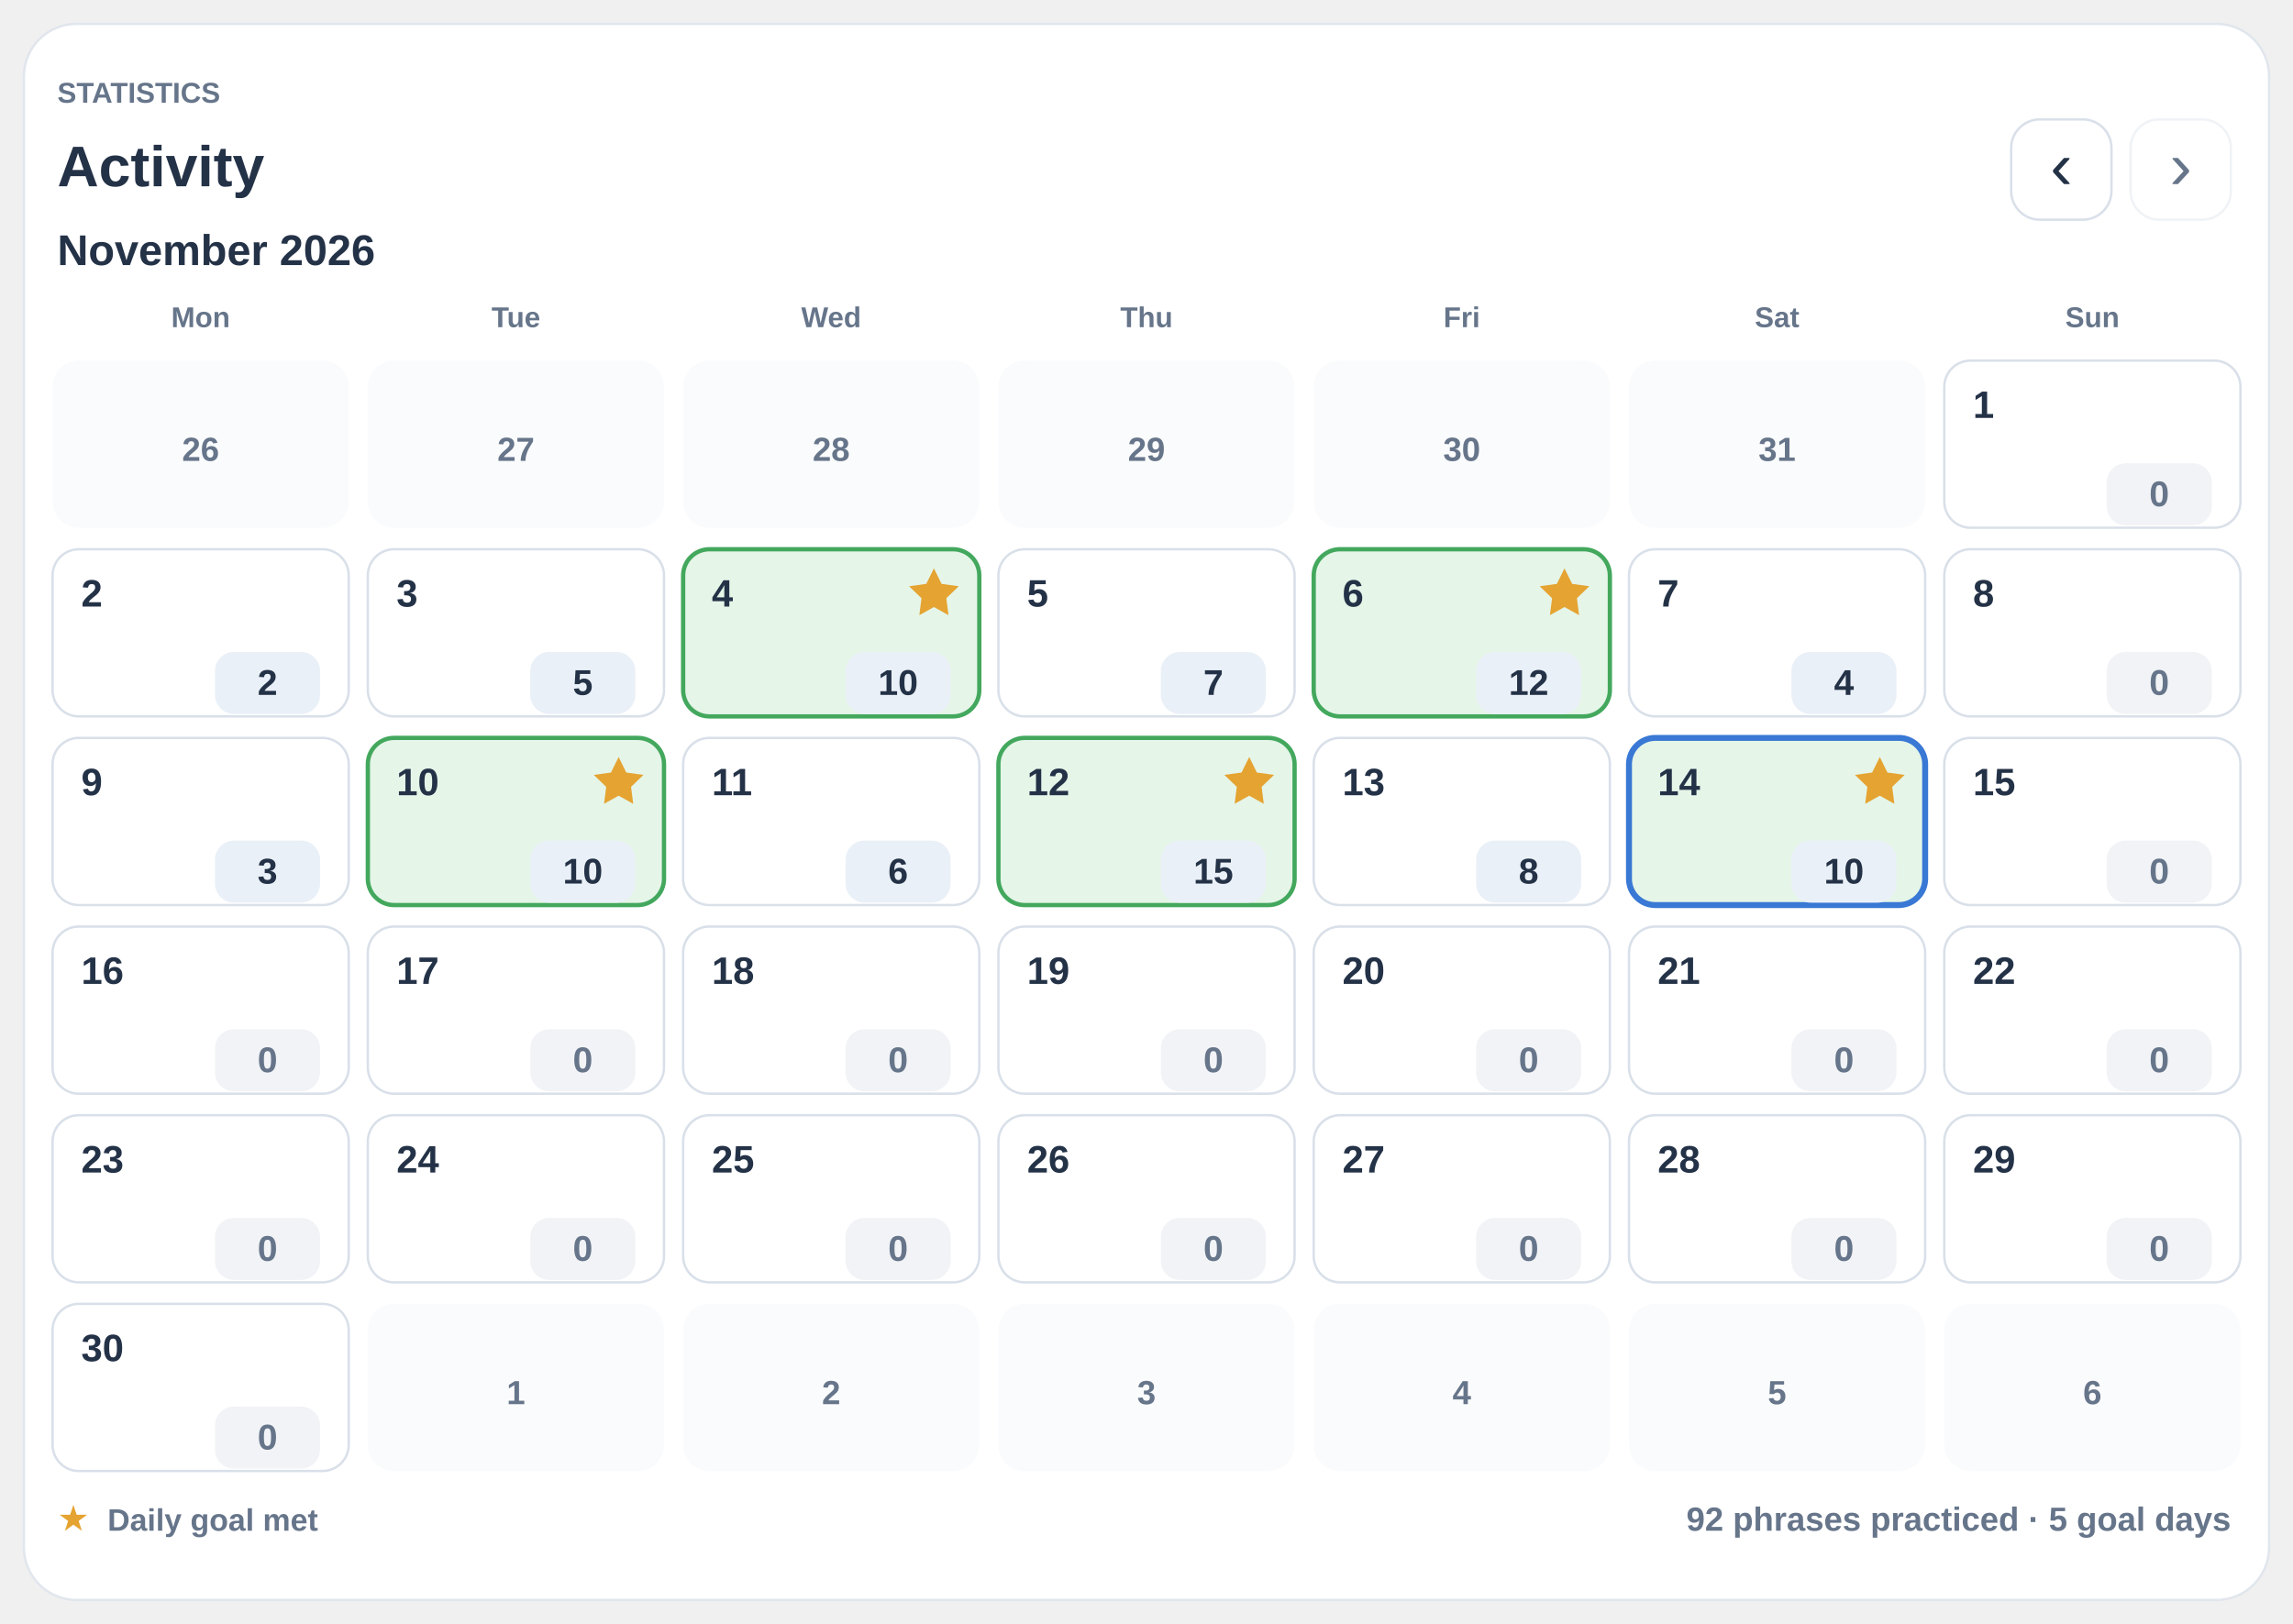
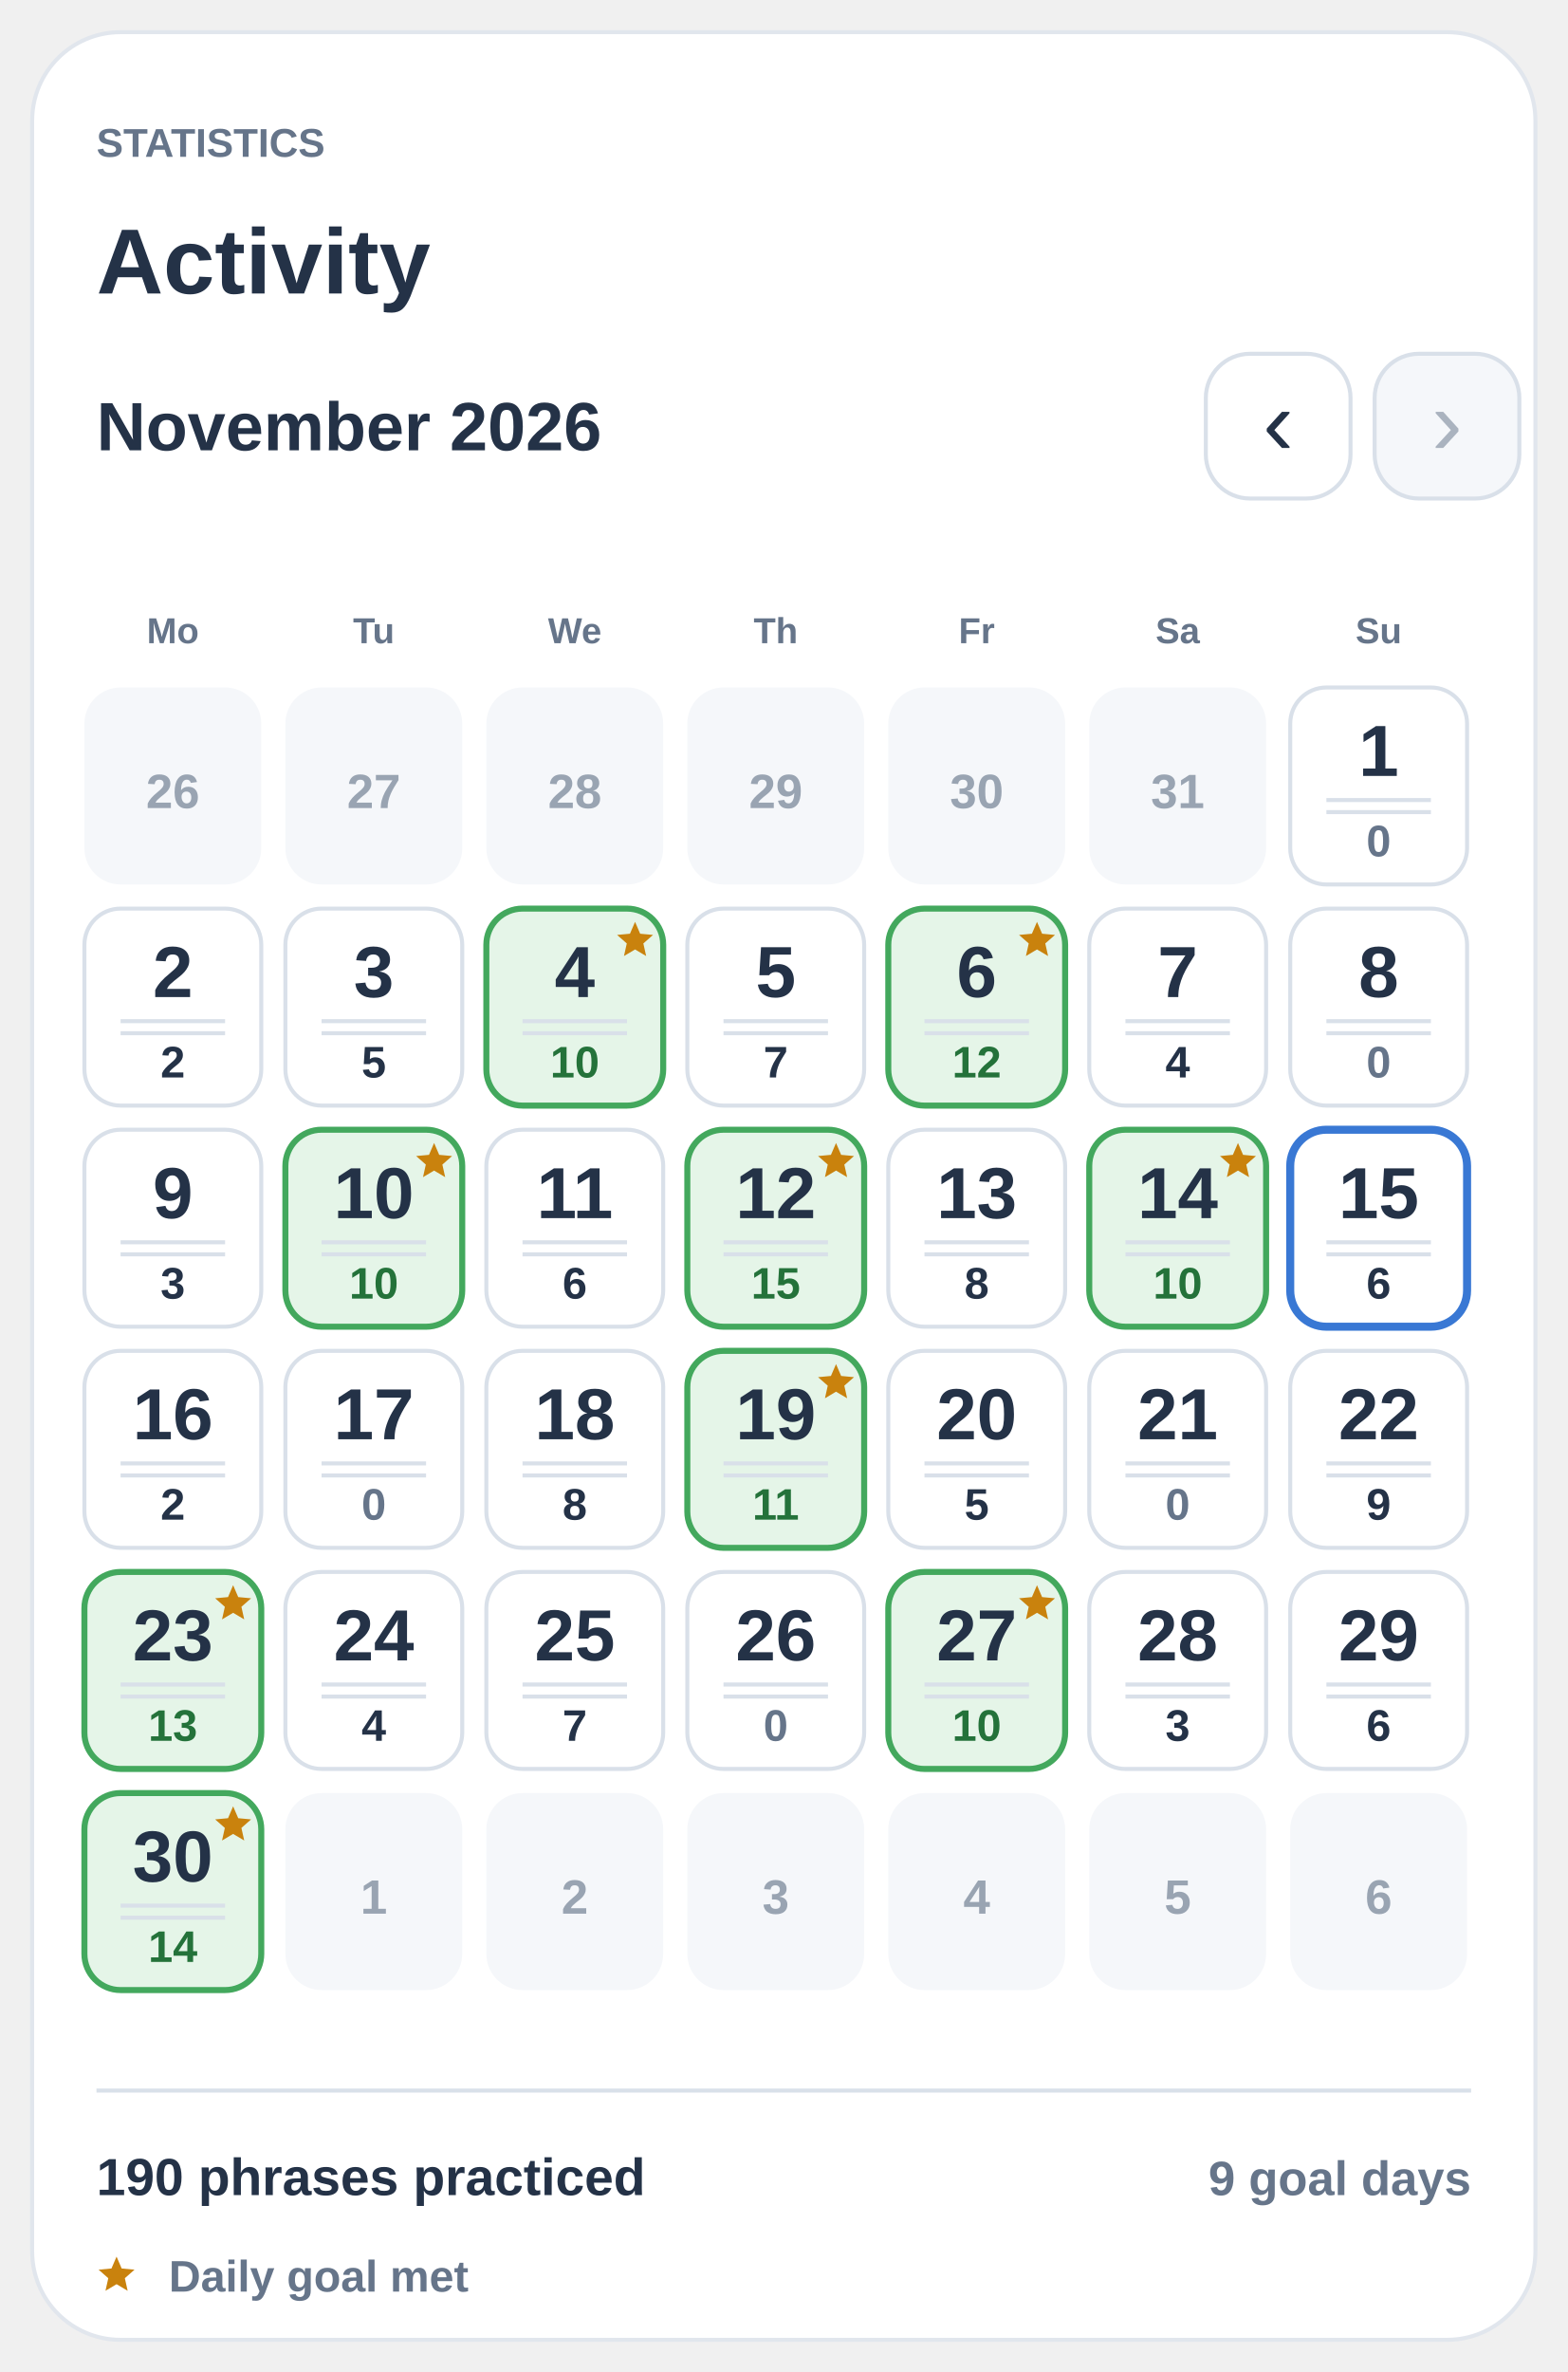
- <svg xmlns="http://www.w3.org/2000/svg" viewBox="0 0 960 680" role="img" aria-labelledby="title desc">
-   <rect x="10" y="10" width="940" height="660" rx="22" fill="#ffffff" stroke="#e1e6ed" />
-   <text x="24" y="43" fill="#66758a" font-family="Arial,sans-serif" font-size="12" font-weight="700" text-anchor="start">STATISTICS</text>
-   <text x="24" y="78" fill="#243247" font-family="Arial,sans-serif" font-size="24" font-weight="700" text-anchor="start">Activity</text>
-   <text x="24" y="111" fill="#243247" font-family="Arial,sans-serif" font-size="18" font-weight="700" text-anchor="start">November 2026</text>
-   <g aria-label="Month navigation">
-     <rect x="842" y="50" width="42" height="42" rx="12" fill="#ffffff" stroke="#d9e0e9" />
-     <text x="863" y="79" fill="#243247" font-family="Arial,sans-serif" font-size="28" font-weight="400" text-anchor="middle">‹</text>
-     <rect x="892" y="50" width="42" height="42" rx="12" fill="#ffffff" stroke="#d9e0e9" opacity=".4" />
-     <text x="913" y="79" fill="#66758a" font-family="Arial,sans-serif" font-size="28" font-weight="400" text-anchor="middle">›</text>
+ <svg xmlns="http://www.w3.org/2000/svg" viewBox="0 0 390 590" role="img" aria-labelledby="title description">
+   <rect x="8" y="8" width="374" height="574" rx="22" fill="#ffffff" stroke="#e1e6ed" />
+   <text x="24" y="39" fill="#66758a" font-family="Arial,sans-serif" font-size="10" font-weight="700" text-anchor="start">STATISTICS</text>
+   <text x="24" y="73" fill="#243247" font-family="Arial,sans-serif" font-size="23" font-weight="700" text-anchor="start">Activity</text>
+   <text x="24" y="112" fill="#243247" font-family="Arial,sans-serif" font-size="17" font-weight="700" text-anchor="start">November 2026</text>
+   <g role="group" aria-label="Month navigation">
+     <rect x="300" y="88" width="36" height="36" rx="11" fill="#ffffff" stroke="#d9e0e9" />
+     <text x="318" y="113" fill="#243247" font-family="Arial,sans-serif" font-size="23" font-weight="400" text-anchor="middle">‹</text>
+     <rect x="342" y="88" width="36" height="36" rx="11" fill="#f5f7fa" stroke="#d9e0e9" />
+     <text x="360" y="113" fill="#aab3bf" font-family="Arial,sans-serif" font-size="23" font-weight="400" text-anchor="middle">›</text>
  </g>
-   <text x="84" y="137" fill="#66758a" font-family="Arial,sans-serif" font-size="12" font-weight="700" text-anchor="middle">Mon</text>
-   <text x="216" y="137" fill="#66758a" font-family="Arial,sans-serif" font-size="12" font-weight="700" text-anchor="middle">Tue</text>
-   <text x="348" y="137" fill="#66758a" font-family="Arial,sans-serif" font-size="12" font-weight="700" text-anchor="middle">Wed</text>
-   <text x="480" y="137" fill="#66758a" font-family="Arial,sans-serif" font-size="12" font-weight="700" text-anchor="middle">Thu</text>
-   <text x="612" y="137" fill="#66758a" font-family="Arial,sans-serif" font-size="12" font-weight="700" text-anchor="middle">Fri</text>
-   <text x="744" y="137" fill="#66758a" font-family="Arial,sans-serif" font-size="12" font-weight="700" text-anchor="middle">Sat</text>
-   <text x="876" y="137" fill="#66758a" font-family="Arial,sans-serif" font-size="12" font-weight="700" text-anchor="middle">Sun</text>
-   <rect x="22" y="151" width="124" height="70" rx="11" fill="#f5f7fa" opacity=".55" />
-   <text x="84" y="193" fill="#66758a" font-family="Arial,sans-serif" font-size="14" font-weight="600" text-anchor="middle">26</text>
-   <rect x="154" y="151" width="124" height="70" rx="11" fill="#f5f7fa" opacity=".55" />
-   <text x="216" y="193" fill="#66758a" font-family="Arial,sans-serif" font-size="14" font-weight="600" text-anchor="middle">27</text>
-   <rect x="286" y="151" width="124" height="70" rx="11" fill="#f5f7fa" opacity=".55" />
-   <text x="348" y="193" fill="#66758a" font-family="Arial,sans-serif" font-size="14" font-weight="600" text-anchor="middle">28</text>
-   <rect x="418" y="151" width="124" height="70" rx="11" fill="#f5f7fa" opacity=".55" />
-   <text x="480" y="193" fill="#66758a" font-family="Arial,sans-serif" font-size="14" font-weight="600" text-anchor="middle">29</text>
-   <rect x="550" y="151" width="124" height="70" rx="11" fill="#f5f7fa" opacity=".55" />
-   <text x="612" y="193" fill="#66758a" font-family="Arial,sans-serif" font-size="14" font-weight="600" text-anchor="middle">30</text>
-   <rect x="682" y="151" width="124" height="70" rx="11" fill="#f5f7fa" opacity=".55" />
-   <text x="744" y="193" fill="#66758a" font-family="Arial,sans-serif" font-size="14" font-weight="600" text-anchor="middle">31</text>
-   <g role="group" aria-label="November 1: 0 phrases">
-     <rect x="814" y="151" width="124" height="70" rx="11" fill="#ffffff" stroke="#d9e0e9" stroke-width="1" />
-     <text x="826" y="175" fill="#243247" font-family="Arial,sans-serif" font-size="16" font-weight="600" text-anchor="start">1</text>
-     <rect x="882" y="194" width="44" height="26" rx="8" fill="#f1f3f6" />
-     <text x="904" y="212" fill="#66758a" font-family="Arial,sans-serif" font-size="15" font-weight="600" text-anchor="middle">0</text>
+   <g role="grid" aria-label="November 2026 practice activity">
+     <text x="43" y="160" fill="#66758a" font-family="Arial,sans-serif" font-size="9" font-weight="700" text-anchor="middle">Mo</text>
+     <text x="93" y="160" fill="#66758a" font-family="Arial,sans-serif" font-size="9" font-weight="700" text-anchor="middle">Tu</text>
+     <text x="143" y="160" fill="#66758a" font-family="Arial,sans-serif" font-size="9" font-weight="700" text-anchor="middle">We</text>
+     <text x="193" y="160" fill="#66758a" font-family="Arial,sans-serif" font-size="9" font-weight="700" text-anchor="middle">Th</text>
+     <text x="243" y="160" fill="#66758a" font-family="Arial,sans-serif" font-size="9" font-weight="700" text-anchor="middle">Fr</text>
+     <text x="293" y="160" fill="#66758a" font-family="Arial,sans-serif" font-size="9" font-weight="700" text-anchor="middle">Sa</text>
+     <text x="343" y="160" fill="#66758a" font-family="Arial,sans-serif" font-size="9" font-weight="700" text-anchor="middle">Su</text>
+     <rect x="21" y="171" width="44" height="49" rx="9" fill="#f5f7fa" />
+     <text x="43" y="201" fill="#99a4b2" font-family="Arial,sans-serif" font-size="12" font-weight="600" text-anchor="middle">26</text>
+     <rect x="71" y="171" width="44" height="49" rx="9" fill="#f5f7fa" />
+     <text x="93" y="201" fill="#99a4b2" font-family="Arial,sans-serif" font-size="12" font-weight="600" text-anchor="middle">27</text>
+     <rect x="121" y="171" width="44" height="49" rx="9" fill="#f5f7fa" />
+     <text x="143" y="201" fill="#99a4b2" font-family="Arial,sans-serif" font-size="12" font-weight="600" text-anchor="middle">28</text>
+     <rect x="171" y="171" width="44" height="49" rx="9" fill="#f5f7fa" />
+     <text x="193" y="201" fill="#99a4b2" font-family="Arial,sans-serif" font-size="12" font-weight="600" text-anchor="middle">29</text>
+     <rect x="221" y="171" width="44" height="49" rx="9" fill="#f5f7fa" />
+     <text x="243" y="201" fill="#99a4b2" font-family="Arial,sans-serif" font-size="12" font-weight="600" text-anchor="middle">30</text>
+     <rect x="271" y="171" width="44" height="49" rx="9" fill="#f5f7fa" />
+     <text x="293" y="201" fill="#99a4b2" font-family="Arial,sans-serif" font-size="12" font-weight="600" text-anchor="middle">31</text>
+     <g role="gridcell" aria-label="November 1: 0 phrases">
+       <rect x="321" y="171" width="44" height="49" rx="9" fill="#ffffff" stroke="#d9e0e9" stroke-width="1" />
+       <text x="343" y="193" fill="#243247" font-family="Arial,sans-serif" font-size="18" font-weight="700" text-anchor="middle">1</text>
+       <path d="M330 199H356M330 202H356" stroke="#d9e0e9" />
+       <text x="343" y="213" fill="#66758a" font-family="Arial,sans-serif" font-size="11" font-weight="600" text-anchor="middle">0</text>
+     </g>
+     <g role="gridcell" aria-label="November 2: 2 phrases">
+       <rect x="21" y="226" width="44" height="49" rx="9" fill="#ffffff" stroke="#d9e0e9" stroke-width="1" />
+       <text x="43" y="248" fill="#243247" font-family="Arial,sans-serif" font-size="18" font-weight="700" text-anchor="middle">2</text>
+       <path d="M30 254H56M30 257H56" stroke="#d9e0e9" />
+       <text x="43" y="268" fill="#243247" font-family="Arial,sans-serif" font-size="11" font-weight="600" text-anchor="middle">2</text>
+     </g>
+     <g role="gridcell" aria-label="November 3: 5 phrases">
+       <rect x="71" y="226" width="44" height="49" rx="9" fill="#ffffff" stroke="#d9e0e9" stroke-width="1" />
+       <text x="93" y="248" fill="#243247" font-family="Arial,sans-serif" font-size="18" font-weight="700" text-anchor="middle">3</text>
+       <path d="M80 254H106M80 257H106" stroke="#d9e0e9" />
+       <text x="93" y="268" fill="#243247" font-family="Arial,sans-serif" font-size="11" font-weight="600" text-anchor="middle">5</text>
+     </g>
+     <g role="gridcell" aria-label="November 4: 10 phrases, daily goal met">
+       <rect x="121" y="226" width="44" height="49" rx="9" fill="#e5f5e8" stroke="#43a85d" stroke-width="1.5" />
+       <text x="143" y="248" fill="#243247" font-family="Arial,sans-serif" font-size="18" font-weight="700" text-anchor="middle">4</text>
+       <path d="M130 254H156M130 257H156" stroke="#d9e0e9" />
+       <text x="143" y="268" fill="#24723a" font-family="Arial,sans-serif" font-size="11" font-weight="600" text-anchor="middle">10</text>
+       <polygon points="158.00,229.30 159.27,232.25 162.47,232.55 160.06,234.67 160.76,237.80 158.00,236.16 155.24,237.80 155.94,234.67 153.53,232.55 156.73,232.25" fill="#c9820d" aria-hidden="true" />
+     </g>
+     <g role="gridcell" aria-label="November 5: 7 phrases">
+       <rect x="171" y="226" width="44" height="49" rx="9" fill="#ffffff" stroke="#d9e0e9" stroke-width="1" />
+       <text x="193" y="248" fill="#243247" font-family="Arial,sans-serif" font-size="18" font-weight="700" text-anchor="middle">5</text>
+       <path d="M180 254H206M180 257H206" stroke="#d9e0e9" />
+       <text x="193" y="268" fill="#243247" font-family="Arial,sans-serif" font-size="11" font-weight="600" text-anchor="middle">7</text>
+     </g>
+     <g role="gridcell" aria-label="November 6: 12 phrases, daily goal met">
+       <rect x="221" y="226" width="44" height="49" rx="9" fill="#e5f5e8" stroke="#43a85d" stroke-width="1.5" />
+       <text x="243" y="248" fill="#243247" font-family="Arial,sans-serif" font-size="18" font-weight="700" text-anchor="middle">6</text>
+       <path d="M230 254H256M230 257H256" stroke="#d9e0e9" />
+       <text x="243" y="268" fill="#24723a" font-family="Arial,sans-serif" font-size="11" font-weight="600" text-anchor="middle">12</text>
+       <polygon points="258.00,229.30 259.27,232.25 262.47,232.55 260.06,234.67 260.76,237.80 258.00,236.16 255.24,237.80 255.94,234.67 253.53,232.55 256.73,232.25" fill="#c9820d" aria-hidden="true" />
+     </g>
+     <g role="gridcell" aria-label="November 7: 4 phrases">
+       <rect x="271" y="226" width="44" height="49" rx="9" fill="#ffffff" stroke="#d9e0e9" stroke-width="1" />
+       <text x="293" y="248" fill="#243247" font-family="Arial,sans-serif" font-size="18" font-weight="700" text-anchor="middle">7</text>
+       <path d="M280 254H306M280 257H306" stroke="#d9e0e9" />
+       <text x="293" y="268" fill="#243247" font-family="Arial,sans-serif" font-size="11" font-weight="600" text-anchor="middle">4</text>
+     </g>
+     <g role="gridcell" aria-label="November 8: 0 phrases">
+       <rect x="321" y="226" width="44" height="49" rx="9" fill="#ffffff" stroke="#d9e0e9" stroke-width="1" />
+       <text x="343" y="248" fill="#243247" font-family="Arial,sans-serif" font-size="18" font-weight="700" text-anchor="middle">8</text>
+       <path d="M330 254H356M330 257H356" stroke="#d9e0e9" />
+       <text x="343" y="268" fill="#66758a" font-family="Arial,sans-serif" font-size="11" font-weight="600" text-anchor="middle">0</text>
+     </g>
+     <g role="gridcell" aria-label="November 9: 3 phrases">
+       <rect x="21" y="281" width="44" height="49" rx="9" fill="#ffffff" stroke="#d9e0e9" stroke-width="1" />
+       <text x="43" y="303" fill="#243247" font-family="Arial,sans-serif" font-size="18" font-weight="700" text-anchor="middle">9</text>
+       <path d="M30 309H56M30 312H56" stroke="#d9e0e9" />
+       <text x="43" y="323" fill="#243247" font-family="Arial,sans-serif" font-size="11" font-weight="600" text-anchor="middle">3</text>
+     </g>
+     <g role="gridcell" aria-label="November 10: 10 phrases, daily goal met">
+       <rect x="71" y="281" width="44" height="49" rx="9" fill="#e5f5e8" stroke="#43a85d" stroke-width="1.5" />
+       <text x="93" y="303" fill="#243247" font-family="Arial,sans-serif" font-size="18" font-weight="700" text-anchor="middle">10</text>
+       <path d="M80 309H106M80 312H106" stroke="#d9e0e9" />
+       <text x="93" y="323" fill="#24723a" font-family="Arial,sans-serif" font-size="11" font-weight="600" text-anchor="middle">10</text>
+       <polygon points="108.00,284.30 109.27,287.25 112.47,287.55 110.06,289.67 110.76,292.80 108.00,291.16 105.24,292.80 105.94,289.67 103.53,287.55 106.73,287.25" fill="#c9820d" aria-hidden="true" />
+     </g>
+     <g role="gridcell" aria-label="November 11: 6 phrases">
+       <rect x="121" y="281" width="44" height="49" rx="9" fill="#ffffff" stroke="#d9e0e9" stroke-width="1" />
+       <text x="143" y="303" fill="#243247" font-family="Arial,sans-serif" font-size="18" font-weight="700" text-anchor="middle">11</text>
+       <path d="M130 309H156M130 312H156" stroke="#d9e0e9" />
+       <text x="143" y="323" fill="#243247" font-family="Arial,sans-serif" font-size="11" font-weight="600" text-anchor="middle">6</text>
+     </g>
+     <g role="gridcell" aria-label="November 12: 15 phrases, daily goal met">
+       <rect x="171" y="281" width="44" height="49" rx="9" fill="#e5f5e8" stroke="#43a85d" stroke-width="1.5" />
+       <text x="193" y="303" fill="#243247" font-family="Arial,sans-serif" font-size="18" font-weight="700" text-anchor="middle">12</text>
+       <path d="M180 309H206M180 312H206" stroke="#d9e0e9" />
+       <text x="193" y="323" fill="#24723a" font-family="Arial,sans-serif" font-size="11" font-weight="600" text-anchor="middle">15</text>
+       <polygon points="208.00,284.30 209.27,287.25 212.47,287.55 210.06,289.67 210.76,292.80 208.00,291.16 205.24,292.80 205.94,289.67 203.53,287.55 206.73,287.25" fill="#c9820d" aria-hidden="true" />
+     </g>
+     <g role="gridcell" aria-label="November 13: 8 phrases">
+       <rect x="221" y="281" width="44" height="49" rx="9" fill="#ffffff" stroke="#d9e0e9" stroke-width="1" />
+       <text x="243" y="303" fill="#243247" font-family="Arial,sans-serif" font-size="18" font-weight="700" text-anchor="middle">13</text>
+       <path d="M230 309H256M230 312H256" stroke="#d9e0e9" />
+       <text x="243" y="323" fill="#243247" font-family="Arial,sans-serif" font-size="11" font-weight="600" text-anchor="middle">8</text>
+     </g>
+     <g role="gridcell" aria-label="November 14: 10 phrases, daily goal met">
+       <rect x="271" y="281" width="44" height="49" rx="9" fill="#e5f5e8" stroke="#43a85d" stroke-width="1.5" />
+       <text x="293" y="303" fill="#243247" font-family="Arial,sans-serif" font-size="18" font-weight="700" text-anchor="middle">14</text>
+       <path d="M280 309H306M280 312H306" stroke="#d9e0e9" />
+       <text x="293" y="323" fill="#24723a" font-family="Arial,sans-serif" font-size="11" font-weight="600" text-anchor="middle">10</text>
+       <polygon points="308.00,284.30 309.27,287.25 312.47,287.55 310.06,289.67 310.76,292.80 308.00,291.16 305.24,292.80 305.94,289.67 303.53,287.55 306.73,287.25" fill="#c9820d" aria-hidden="true" />
+     </g>
+     <g role="gridcell" aria-label="November 15: 6 phrases, today">
+       <rect x="321" y="281" width="44" height="49" rx="9" fill="#ffffff" stroke="#3978d4" stroke-width="2" />
+       <text x="343" y="303" fill="#243247" font-family="Arial,sans-serif" font-size="18" font-weight="700" text-anchor="middle">15</text>
+       <path d="M330 309H356M330 312H356" stroke="#d9e0e9" />
+       <text x="343" y="323" fill="#243247" font-family="Arial,sans-serif" font-size="11" font-weight="600" text-anchor="middle">6</text>
+     </g>
+     <g role="gridcell" aria-label="November 16: 2 phrases">
+       <rect x="21" y="336" width="44" height="49" rx="9" fill="#ffffff" stroke="#d9e0e9" stroke-width="1" />
+       <text x="43" y="358" fill="#243247" font-family="Arial,sans-serif" font-size="18" font-weight="700" text-anchor="middle">16</text>
+       <path d="M30 364H56M30 367H56" stroke="#d9e0e9" />
+       <text x="43" y="378" fill="#243247" font-family="Arial,sans-serif" font-size="11" font-weight="600" text-anchor="middle">2</text>
+     </g>
+     <g role="gridcell" aria-label="November 17: 0 phrases">
+       <rect x="71" y="336" width="44" height="49" rx="9" fill="#ffffff" stroke="#d9e0e9" stroke-width="1" />
+       <text x="93" y="358" fill="#243247" font-family="Arial,sans-serif" font-size="18" font-weight="700" text-anchor="middle">17</text>
+       <path d="M80 364H106M80 367H106" stroke="#d9e0e9" />
+       <text x="93" y="378" fill="#66758a" font-family="Arial,sans-serif" font-size="11" font-weight="600" text-anchor="middle">0</text>
+     </g>
+     <g role="gridcell" aria-label="November 18: 8 phrases">
+       <rect x="121" y="336" width="44" height="49" rx="9" fill="#ffffff" stroke="#d9e0e9" stroke-width="1" />
+       <text x="143" y="358" fill="#243247" font-family="Arial,sans-serif" font-size="18" font-weight="700" text-anchor="middle">18</text>
+       <path d="M130 364H156M130 367H156" stroke="#d9e0e9" />
+       <text x="143" y="378" fill="#243247" font-family="Arial,sans-serif" font-size="11" font-weight="600" text-anchor="middle">8</text>
+     </g>
+     <g role="gridcell" aria-label="November 19: 11 phrases, daily goal met">
+       <rect x="171" y="336" width="44" height="49" rx="9" fill="#e5f5e8" stroke="#43a85d" stroke-width="1.5" />
+       <text x="193" y="358" fill="#243247" font-family="Arial,sans-serif" font-size="18" font-weight="700" text-anchor="middle">19</text>
+       <path d="M180 364H206M180 367H206" stroke="#d9e0e9" />
+       <text x="193" y="378" fill="#24723a" font-family="Arial,sans-serif" font-size="11" font-weight="600" text-anchor="middle">11</text>
+       <polygon points="208.00,339.30 209.27,342.25 212.47,342.55 210.06,344.67 210.76,347.80 208.00,346.16 205.24,347.80 205.94,344.67 203.53,342.55 206.73,342.25" fill="#c9820d" aria-hidden="true" />
+     </g>
+     <g role="gridcell" aria-label="November 20: 5 phrases">
+       <rect x="221" y="336" width="44" height="49" rx="9" fill="#ffffff" stroke="#d9e0e9" stroke-width="1" />
+       <text x="243" y="358" fill="#243247" font-family="Arial,sans-serif" font-size="18" font-weight="700" text-anchor="middle">20</text>
+       <path d="M230 364H256M230 367H256" stroke="#d9e0e9" />
+       <text x="243" y="378" fill="#243247" font-family="Arial,sans-serif" font-size="11" font-weight="600" text-anchor="middle">5</text>
+     </g>
+     <g role="gridcell" aria-label="November 21: 0 phrases">
+       <rect x="271" y="336" width="44" height="49" rx="9" fill="#ffffff" stroke="#d9e0e9" stroke-width="1" />
+       <text x="293" y="358" fill="#243247" font-family="Arial,sans-serif" font-size="18" font-weight="700" text-anchor="middle">21</text>
+       <path d="M280 364H306M280 367H306" stroke="#d9e0e9" />
+       <text x="293" y="378" fill="#66758a" font-family="Arial,sans-serif" font-size="11" font-weight="600" text-anchor="middle">0</text>
+     </g>
+     <g role="gridcell" aria-label="November 22: 9 phrases">
+       <rect x="321" y="336" width="44" height="49" rx="9" fill="#ffffff" stroke="#d9e0e9" stroke-width="1" />
+       <text x="343" y="358" fill="#243247" font-family="Arial,sans-serif" font-size="18" font-weight="700" text-anchor="middle">22</text>
+       <path d="M330 364H356M330 367H356" stroke="#d9e0e9" />
+       <text x="343" y="378" fill="#243247" font-family="Arial,sans-serif" font-size="11" font-weight="600" text-anchor="middle">9</text>
+     </g>
+     <g role="gridcell" aria-label="November 23: 13 phrases, daily goal met">
+       <rect x="21" y="391" width="44" height="49" rx="9" fill="#e5f5e8" stroke="#43a85d" stroke-width="1.5" />
+       <text x="43" y="413" fill="#243247" font-family="Arial,sans-serif" font-size="18" font-weight="700" text-anchor="middle">23</text>
+       <path d="M30 419H56M30 422H56" stroke="#d9e0e9" />
+       <text x="43" y="433" fill="#24723a" font-family="Arial,sans-serif" font-size="11" font-weight="600" text-anchor="middle">13</text>
+       <polygon points="58.00,394.30 59.27,397.25 62.47,397.55 60.06,399.67 60.76,402.80 58.00,401.16 55.24,402.80 55.94,399.67 53.53,397.55 56.73,397.25" fill="#c9820d" aria-hidden="true" />
+     </g>
+     <g role="gridcell" aria-label="November 24: 4 phrases">
+       <rect x="71" y="391" width="44" height="49" rx="9" fill="#ffffff" stroke="#d9e0e9" stroke-width="1" />
+       <text x="93" y="413" fill="#243247" font-family="Arial,sans-serif" font-size="18" font-weight="700" text-anchor="middle">24</text>
+       <path d="M80 419H106M80 422H106" stroke="#d9e0e9" />
+       <text x="93" y="433" fill="#243247" font-family="Arial,sans-serif" font-size="11" font-weight="600" text-anchor="middle">4</text>
+     </g>
+     <g role="gridcell" aria-label="November 25: 7 phrases">
+       <rect x="121" y="391" width="44" height="49" rx="9" fill="#ffffff" stroke="#d9e0e9" stroke-width="1" />
+       <text x="143" y="413" fill="#243247" font-family="Arial,sans-serif" font-size="18" font-weight="700" text-anchor="middle">25</text>
+       <path d="M130 419H156M130 422H156" stroke="#d9e0e9" />
+       <text x="143" y="433" fill="#243247" font-family="Arial,sans-serif" font-size="11" font-weight="600" text-anchor="middle">7</text>
+     </g>
+     <g role="gridcell" aria-label="November 26: 0 phrases">
+       <rect x="171" y="391" width="44" height="49" rx="9" fill="#ffffff" stroke="#d9e0e9" stroke-width="1" />
+       <text x="193" y="413" fill="#243247" font-family="Arial,sans-serif" font-size="18" font-weight="700" text-anchor="middle">26</text>
+       <path d="M180 419H206M180 422H206" stroke="#d9e0e9" />
+       <text x="193" y="433" fill="#66758a" font-family="Arial,sans-serif" font-size="11" font-weight="600" text-anchor="middle">0</text>
+     </g>
+     <g role="gridcell" aria-label="November 27: 10 phrases, daily goal met">
+       <rect x="221" y="391" width="44" height="49" rx="9" fill="#e5f5e8" stroke="#43a85d" stroke-width="1.5" />
+       <text x="243" y="413" fill="#243247" font-family="Arial,sans-serif" font-size="18" font-weight="700" text-anchor="middle">27</text>
+       <path d="M230 419H256M230 422H256" stroke="#d9e0e9" />
+       <text x="243" y="433" fill="#24723a" font-family="Arial,sans-serif" font-size="11" font-weight="600" text-anchor="middle">10</text>
+       <polygon points="258.00,394.30 259.27,397.25 262.47,397.55 260.06,399.67 260.76,402.80 258.00,401.16 255.24,402.80 255.94,399.67 253.53,397.55 256.73,397.25" fill="#c9820d" aria-hidden="true" />
+     </g>
+     <g role="gridcell" aria-label="November 28: 3 phrases">
+       <rect x="271" y="391" width="44" height="49" rx="9" fill="#ffffff" stroke="#d9e0e9" stroke-width="1" />
+       <text x="293" y="413" fill="#243247" font-family="Arial,sans-serif" font-size="18" font-weight="700" text-anchor="middle">28</text>
+       <path d="M280 419H306M280 422H306" stroke="#d9e0e9" />
+       <text x="293" y="433" fill="#243247" font-family="Arial,sans-serif" font-size="11" font-weight="600" text-anchor="middle">3</text>
+     </g>
+     <g role="gridcell" aria-label="November 29: 6 phrases">
+       <rect x="321" y="391" width="44" height="49" rx="9" fill="#ffffff" stroke="#d9e0e9" stroke-width="1" />
+       <text x="343" y="413" fill="#243247" font-family="Arial,sans-serif" font-size="18" font-weight="700" text-anchor="middle">29</text>
+       <path d="M330 419H356M330 422H356" stroke="#d9e0e9" />
+       <text x="343" y="433" fill="#243247" font-family="Arial,sans-serif" font-size="11" font-weight="600" text-anchor="middle">6</text>
+     </g>
+     <g role="gridcell" aria-label="November 30: 14 phrases, daily goal met">
+       <rect x="21" y="446" width="44" height="49" rx="9" fill="#e5f5e8" stroke="#43a85d" stroke-width="1.5" />
+       <text x="43" y="468" fill="#243247" font-family="Arial,sans-serif" font-size="18" font-weight="700" text-anchor="middle">30</text>
+       <path d="M30 474H56M30 477H56" stroke="#d9e0e9" />
+       <text x="43" y="488" fill="#24723a" font-family="Arial,sans-serif" font-size="11" font-weight="600" text-anchor="middle">14</text>
+       <polygon points="58.00,449.30 59.27,452.25 62.47,452.55 60.06,454.67 60.76,457.80 58.00,456.16 55.24,457.80 55.94,454.67 53.53,452.55 56.73,452.25" fill="#c9820d" aria-hidden="true" />
+     </g>
+     <rect x="71" y="446" width="44" height="49" rx="9" fill="#f5f7fa" />
+     <text x="93" y="476" fill="#99a4b2" font-family="Arial,sans-serif" font-size="12" font-weight="600" text-anchor="middle">1</text>
+     <rect x="121" y="446" width="44" height="49" rx="9" fill="#f5f7fa" />
+     <text x="143" y="476" fill="#99a4b2" font-family="Arial,sans-serif" font-size="12" font-weight="600" text-anchor="middle">2</text>
+     <rect x="171" y="446" width="44" height="49" rx="9" fill="#f5f7fa" />
+     <text x="193" y="476" fill="#99a4b2" font-family="Arial,sans-serif" font-size="12" font-weight="600" text-anchor="middle">3</text>
+     <rect x="221" y="446" width="44" height="49" rx="9" fill="#f5f7fa" />
+     <text x="243" y="476" fill="#99a4b2" font-family="Arial,sans-serif" font-size="12" font-weight="600" text-anchor="middle">4</text>
+     <rect x="271" y="446" width="44" height="49" rx="9" fill="#f5f7fa" />
+     <text x="293" y="476" fill="#99a4b2" font-family="Arial,sans-serif" font-size="12" font-weight="600" text-anchor="middle">5</text>
+     <rect x="321" y="446" width="44" height="49" rx="9" fill="#f5f7fa" />
+     <text x="343" y="476" fill="#99a4b2" font-family="Arial,sans-serif" font-size="12" font-weight="600" text-anchor="middle">6</text>
  </g>
-   <g role="group" aria-label="November 2: 2 phrases">
-     <rect x="22" y="230" width="124" height="70" rx="11" fill="#ffffff" stroke="#d9e0e9" stroke-width="1" />
-     <text x="34" y="254" fill="#243247" font-family="Arial,sans-serif" font-size="16" font-weight="600" text-anchor="start">2</text>
-     <rect x="90" y="273" width="44" height="26" rx="8" fill="#eaf0f7" />
-     <text x="112" y="291" fill="#243247" font-family="Arial,sans-serif" font-size="15" font-weight="600" text-anchor="middle">2</text>
-   </g>
-   <g role="group" aria-label="November 3: 5 phrases">
-     <rect x="154" y="230" width="124" height="70" rx="11" fill="#ffffff" stroke="#d9e0e9" stroke-width="1" />
-     <text x="166" y="254" fill="#243247" font-family="Arial,sans-serif" font-size="16" font-weight="600" text-anchor="start">3</text>
-     <rect x="222" y="273" width="44" height="26" rx="8" fill="#eaf0f7" />
-     <text x="244" y="291" fill="#243247" font-family="Arial,sans-serif" font-size="15" font-weight="600" text-anchor="middle">5</text>
-   </g>
-   <g role="group" aria-label="November 4: 10 phrases, daily goal met">
-     <rect x="286" y="230" width="124" height="70" rx="11" fill="#e5f5e8" stroke="#43a85d" stroke-width="1.8" />
-     <text x="298" y="254" fill="#243247" font-family="Arial,sans-serif" font-size="16" font-weight="600" text-anchor="start">4</text>
-     <rect x="354" y="273" width="44" height="26" rx="8" fill="#eaf0f7" />
-     <text x="376" y="291" fill="#243247" font-family="Arial,sans-serif" font-size="15" font-weight="600" text-anchor="middle">10</text>
-     <path d="M391 238l3.2 6.5 7.2 1-5.2 5 .9 7.1-6.1-3.4-6.1 3.4.9-7.1-5.2-5 7.2-1z" fill="#e5a331" aria-hidden="true" />
-   </g>
-   <g role="group" aria-label="November 5: 7 phrases">
-     <rect x="418" y="230" width="124" height="70" rx="11" fill="#ffffff" stroke="#d9e0e9" stroke-width="1" />
-     <text x="430" y="254" fill="#243247" font-family="Arial,sans-serif" font-size="16" font-weight="600" text-anchor="start">5</text>
-     <rect x="486" y="273" width="44" height="26" rx="8" fill="#eaf0f7" />
-     <text x="508" y="291" fill="#243247" font-family="Arial,sans-serif" font-size="15" font-weight="600" text-anchor="middle">7</text>
-   </g>
-   <g role="group" aria-label="November 6: 12 phrases, daily goal met">
-     <rect x="550" y="230" width="124" height="70" rx="11" fill="#e5f5e8" stroke="#43a85d" stroke-width="1.8" />
-     <text x="562" y="254" fill="#243247" font-family="Arial,sans-serif" font-size="16" font-weight="600" text-anchor="start">6</text>
-     <rect x="618" y="273" width="44" height="26" rx="8" fill="#eaf0f7" />
-     <text x="640" y="291" fill="#243247" font-family="Arial,sans-serif" font-size="15" font-weight="600" text-anchor="middle">12</text>
-     <path d="M655 238l3.2 6.5 7.2 1-5.2 5 .9 7.1-6.1-3.4-6.1 3.4.9-7.1-5.2-5 7.2-1z" fill="#e5a331" aria-hidden="true" />
-   </g>
-   <g role="group" aria-label="November 7: 4 phrases">
-     <rect x="682" y="230" width="124" height="70" rx="11" fill="#ffffff" stroke="#d9e0e9" stroke-width="1" />
-     <text x="694" y="254" fill="#243247" font-family="Arial,sans-serif" font-size="16" font-weight="600" text-anchor="start">7</text>
-     <rect x="750" y="273" width="44" height="26" rx="8" fill="#eaf0f7" />
-     <text x="772" y="291" fill="#243247" font-family="Arial,sans-serif" font-size="15" font-weight="600" text-anchor="middle">4</text>
-   </g>
-   <g role="group" aria-label="November 8: 0 phrases">
-     <rect x="814" y="230" width="124" height="70" rx="11" fill="#ffffff" stroke="#d9e0e9" stroke-width="1" />
-     <text x="826" y="254" fill="#243247" font-family="Arial,sans-serif" font-size="16" font-weight="600" text-anchor="start">8</text>
-     <rect x="882" y="273" width="44" height="26" rx="8" fill="#f1f3f6" />
-     <text x="904" y="291" fill="#66758a" font-family="Arial,sans-serif" font-size="15" font-weight="600" text-anchor="middle">0</text>
-   </g>
-   <g role="group" aria-label="November 9: 3 phrases">
-     <rect x="22" y="309" width="124" height="70" rx="11" fill="#ffffff" stroke="#d9e0e9" stroke-width="1" />
-     <text x="34" y="333" fill="#243247" font-family="Arial,sans-serif" font-size="16" font-weight="600" text-anchor="start">9</text>
-     <rect x="90" y="352" width="44" height="26" rx="8" fill="#eaf0f7" />
-     <text x="112" y="370" fill="#243247" font-family="Arial,sans-serif" font-size="15" font-weight="600" text-anchor="middle">3</text>
-   </g>
-   <g role="group" aria-label="November 10: 10 phrases, daily goal met">
-     <rect x="154" y="309" width="124" height="70" rx="11" fill="#e5f5e8" stroke="#43a85d" stroke-width="1.8" />
-     <text x="166" y="333" fill="#243247" font-family="Arial,sans-serif" font-size="16" font-weight="600" text-anchor="start">10</text>
-     <rect x="222" y="352" width="44" height="26" rx="8" fill="#eaf0f7" />
-     <text x="244" y="370" fill="#243247" font-family="Arial,sans-serif" font-size="15" font-weight="600" text-anchor="middle">10</text>
-     <path d="M259 317l3.2 6.5 7.2 1-5.2 5 .9 7.1-6.1-3.4-6.1 3.4.9-7.1-5.2-5 7.2-1z" fill="#e5a331" aria-hidden="true" />
-   </g>
-   <g role="group" aria-label="November 11: 6 phrases">
-     <rect x="286" y="309" width="124" height="70" rx="11" fill="#ffffff" stroke="#d9e0e9" stroke-width="1" />
-     <text x="298" y="333" fill="#243247" font-family="Arial,sans-serif" font-size="16" font-weight="600" text-anchor="start">11</text>
-     <rect x="354" y="352" width="44" height="26" rx="8" fill="#eaf0f7" />
-     <text x="376" y="370" fill="#243247" font-family="Arial,sans-serif" font-size="15" font-weight="600" text-anchor="middle">6</text>
-   </g>
-   <g role="group" aria-label="November 12: 15 phrases, daily goal met">
-     <rect x="418" y="309" width="124" height="70" rx="11" fill="#e5f5e8" stroke="#43a85d" stroke-width="1.8" />
-     <text x="430" y="333" fill="#243247" font-family="Arial,sans-serif" font-size="16" font-weight="600" text-anchor="start">12</text>
-     <rect x="486" y="352" width="44" height="26" rx="8" fill="#eaf0f7" />
-     <text x="508" y="370" fill="#243247" font-family="Arial,sans-serif" font-size="15" font-weight="600" text-anchor="middle">15</text>
-     <path d="M523 317l3.2 6.5 7.2 1-5.2 5 .9 7.1-6.1-3.4-6.1 3.4.9-7.1-5.2-5 7.2-1z" fill="#e5a331" aria-hidden="true" />
-   </g>
-   <g role="group" aria-label="November 13: 8 phrases">
-     <rect x="550" y="309" width="124" height="70" rx="11" fill="#ffffff" stroke="#d9e0e9" stroke-width="1" />
-     <text x="562" y="333" fill="#243247" font-family="Arial,sans-serif" font-size="16" font-weight="600" text-anchor="start">13</text>
-     <rect x="618" y="352" width="44" height="26" rx="8" fill="#eaf0f7" />
-     <text x="640" y="370" fill="#243247" font-family="Arial,sans-serif" font-size="15" font-weight="600" text-anchor="middle">8</text>
-   </g>
-   <g role="group" aria-label="November 14: 10 phrases, daily goal met, today">
-     <rect x="682" y="309" width="124" height="70" rx="11" fill="#e5f5e8" stroke="#3978d4" stroke-width="2.5" />
-     <text x="694" y="333" fill="#243247" font-family="Arial,sans-serif" font-size="16" font-weight="600" text-anchor="start">14</text>
-     <rect x="750" y="352" width="44" height="26" rx="8" fill="#eaf0f7" />
-     <text x="772" y="370" fill="#243247" font-family="Arial,sans-serif" font-size="15" font-weight="600" text-anchor="middle">10</text>
-     <path d="M787 317l3.2 6.5 7.2 1-5.2 5 .9 7.1-6.1-3.4-6.1 3.4.9-7.1-5.2-5 7.2-1z" fill="#e5a331" aria-hidden="true" />
-   </g>
-   <g role="group" aria-label="November 15: 0 phrases">
-     <rect x="814" y="309" width="124" height="70" rx="11" fill="#ffffff" stroke="#d9e0e9" stroke-width="1" />
-     <text x="826" y="333" fill="#243247" font-family="Arial,sans-serif" font-size="16" font-weight="600" text-anchor="start">15</text>
-     <rect x="882" y="352" width="44" height="26" rx="8" fill="#f1f3f6" />
-     <text x="904" y="370" fill="#66758a" font-family="Arial,sans-serif" font-size="15" font-weight="600" text-anchor="middle">0</text>
-   </g>
-   <g role="group" aria-label="November 16: 0 phrases">
-     <rect x="22" y="388" width="124" height="70" rx="11" fill="#ffffff" stroke="#d9e0e9" stroke-width="1" />
-     <text x="34" y="412" fill="#243247" font-family="Arial,sans-serif" font-size="16" font-weight="600" text-anchor="start">16</text>
-     <rect x="90" y="431" width="44" height="26" rx="8" fill="#f1f3f6" />
-     <text x="112" y="449" fill="#66758a" font-family="Arial,sans-serif" font-size="15" font-weight="600" text-anchor="middle">0</text>
-   </g>
-   <g role="group" aria-label="November 17: 0 phrases">
-     <rect x="154" y="388" width="124" height="70" rx="11" fill="#ffffff" stroke="#d9e0e9" stroke-width="1" />
-     <text x="166" y="412" fill="#243247" font-family="Arial,sans-serif" font-size="16" font-weight="600" text-anchor="start">17</text>
-     <rect x="222" y="431" width="44" height="26" rx="8" fill="#f1f3f6" />
-     <text x="244" y="449" fill="#66758a" font-family="Arial,sans-serif" font-size="15" font-weight="600" text-anchor="middle">0</text>
-   </g>
-   <g role="group" aria-label="November 18: 0 phrases">
-     <rect x="286" y="388" width="124" height="70" rx="11" fill="#ffffff" stroke="#d9e0e9" stroke-width="1" />
-     <text x="298" y="412" fill="#243247" font-family="Arial,sans-serif" font-size="16" font-weight="600" text-anchor="start">18</text>
-     <rect x="354" y="431" width="44" height="26" rx="8" fill="#f1f3f6" />
-     <text x="376" y="449" fill="#66758a" font-family="Arial,sans-serif" font-size="15" font-weight="600" text-anchor="middle">0</text>
-   </g>
-   <g role="group" aria-label="November 19: 0 phrases">
-     <rect x="418" y="388" width="124" height="70" rx="11" fill="#ffffff" stroke="#d9e0e9" stroke-width="1" />
-     <text x="430" y="412" fill="#243247" font-family="Arial,sans-serif" font-size="16" font-weight="600" text-anchor="start">19</text>
-     <rect x="486" y="431" width="44" height="26" rx="8" fill="#f1f3f6" />
-     <text x="508" y="449" fill="#66758a" font-family="Arial,sans-serif" font-size="15" font-weight="600" text-anchor="middle">0</text>
-   </g>
-   <g role="group" aria-label="November 20: 0 phrases">
-     <rect x="550" y="388" width="124" height="70" rx="11" fill="#ffffff" stroke="#d9e0e9" stroke-width="1" />
-     <text x="562" y="412" fill="#243247" font-family="Arial,sans-serif" font-size="16" font-weight="600" text-anchor="start">20</text>
-     <rect x="618" y="431" width="44" height="26" rx="8" fill="#f1f3f6" />
-     <text x="640" y="449" fill="#66758a" font-family="Arial,sans-serif" font-size="15" font-weight="600" text-anchor="middle">0</text>
-   </g>
-   <g role="group" aria-label="November 21: 0 phrases">
-     <rect x="682" y="388" width="124" height="70" rx="11" fill="#ffffff" stroke="#d9e0e9" stroke-width="1" />
-     <text x="694" y="412" fill="#243247" font-family="Arial,sans-serif" font-size="16" font-weight="600" text-anchor="start">21</text>
-     <rect x="750" y="431" width="44" height="26" rx="8" fill="#f1f3f6" />
-     <text x="772" y="449" fill="#66758a" font-family="Arial,sans-serif" font-size="15" font-weight="600" text-anchor="middle">0</text>
-   </g>
-   <g role="group" aria-label="November 22: 0 phrases">
-     <rect x="814" y="388" width="124" height="70" rx="11" fill="#ffffff" stroke="#d9e0e9" stroke-width="1" />
-     <text x="826" y="412" fill="#243247" font-family="Arial,sans-serif" font-size="16" font-weight="600" text-anchor="start">22</text>
-     <rect x="882" y="431" width="44" height="26" rx="8" fill="#f1f3f6" />
-     <text x="904" y="449" fill="#66758a" font-family="Arial,sans-serif" font-size="15" font-weight="600" text-anchor="middle">0</text>
-   </g>
-   <g role="group" aria-label="November 23: 0 phrases">
-     <rect x="22" y="467" width="124" height="70" rx="11" fill="#ffffff" stroke="#d9e0e9" stroke-width="1" />
-     <text x="34" y="491" fill="#243247" font-family="Arial,sans-serif" font-size="16" font-weight="600" text-anchor="start">23</text>
-     <rect x="90" y="510" width="44" height="26" rx="8" fill="#f1f3f6" />
-     <text x="112" y="528" fill="#66758a" font-family="Arial,sans-serif" font-size="15" font-weight="600" text-anchor="middle">0</text>
-   </g>
-   <g role="group" aria-label="November 24: 0 phrases">
-     <rect x="154" y="467" width="124" height="70" rx="11" fill="#ffffff" stroke="#d9e0e9" stroke-width="1" />
-     <text x="166" y="491" fill="#243247" font-family="Arial,sans-serif" font-size="16" font-weight="600" text-anchor="start">24</text>
-     <rect x="222" y="510" width="44" height="26" rx="8" fill="#f1f3f6" />
-     <text x="244" y="528" fill="#66758a" font-family="Arial,sans-serif" font-size="15" font-weight="600" text-anchor="middle">0</text>
-   </g>
-   <g role="group" aria-label="November 25: 0 phrases">
-     <rect x="286" y="467" width="124" height="70" rx="11" fill="#ffffff" stroke="#d9e0e9" stroke-width="1" />
-     <text x="298" y="491" fill="#243247" font-family="Arial,sans-serif" font-size="16" font-weight="600" text-anchor="start">25</text>
-     <rect x="354" y="510" width="44" height="26" rx="8" fill="#f1f3f6" />
-     <text x="376" y="528" fill="#66758a" font-family="Arial,sans-serif" font-size="15" font-weight="600" text-anchor="middle">0</text>
-   </g>
-   <g role="group" aria-label="November 26: 0 phrases">
-     <rect x="418" y="467" width="124" height="70" rx="11" fill="#ffffff" stroke="#d9e0e9" stroke-width="1" />
-     <text x="430" y="491" fill="#243247" font-family="Arial,sans-serif" font-size="16" font-weight="600" text-anchor="start">26</text>
-     <rect x="486" y="510" width="44" height="26" rx="8" fill="#f1f3f6" />
-     <text x="508" y="528" fill="#66758a" font-family="Arial,sans-serif" font-size="15" font-weight="600" text-anchor="middle">0</text>
-   </g>
-   <g role="group" aria-label="November 27: 0 phrases">
-     <rect x="550" y="467" width="124" height="70" rx="11" fill="#ffffff" stroke="#d9e0e9" stroke-width="1" />
-     <text x="562" y="491" fill="#243247" font-family="Arial,sans-serif" font-size="16" font-weight="600" text-anchor="start">27</text>
-     <rect x="618" y="510" width="44" height="26" rx="8" fill="#f1f3f6" />
-     <text x="640" y="528" fill="#66758a" font-family="Arial,sans-serif" font-size="15" font-weight="600" text-anchor="middle">0</text>
-   </g>
-   <g role="group" aria-label="November 28: 0 phrases">
-     <rect x="682" y="467" width="124" height="70" rx="11" fill="#ffffff" stroke="#d9e0e9" stroke-width="1" />
-     <text x="694" y="491" fill="#243247" font-family="Arial,sans-serif" font-size="16" font-weight="600" text-anchor="start">28</text>
-     <rect x="750" y="510" width="44" height="26" rx="8" fill="#f1f3f6" />
-     <text x="772" y="528" fill="#66758a" font-family="Arial,sans-serif" font-size="15" font-weight="600" text-anchor="middle">0</text>
-   </g>
-   <g role="group" aria-label="November 29: 0 phrases">
-     <rect x="814" y="467" width="124" height="70" rx="11" fill="#ffffff" stroke="#d9e0e9" stroke-width="1" />
-     <text x="826" y="491" fill="#243247" font-family="Arial,sans-serif" font-size="16" font-weight="600" text-anchor="start">29</text>
-     <rect x="882" y="510" width="44" height="26" rx="8" fill="#f1f3f6" />
-     <text x="904" y="528" fill="#66758a" font-family="Arial,sans-serif" font-size="15" font-weight="600" text-anchor="middle">0</text>
-   </g>
-   <g role="group" aria-label="November 30: 0 phrases">
-     <rect x="22" y="546" width="124" height="70" rx="11" fill="#ffffff" stroke="#d9e0e9" stroke-width="1" />
-     <text x="34" y="570" fill="#243247" font-family="Arial,sans-serif" font-size="16" font-weight="600" text-anchor="start">30</text>
-     <rect x="90" y="589" width="44" height="26" rx="8" fill="#f1f3f6" />
-     <text x="112" y="607" fill="#66758a" font-family="Arial,sans-serif" font-size="15" font-weight="600" text-anchor="middle">0</text>
-   </g>
-   <rect x="154" y="546" width="124" height="70" rx="11" fill="#f5f7fa" opacity=".55" />
-   <text x="216" y="588" fill="#66758a" font-family="Arial,sans-serif" font-size="14" font-weight="600" text-anchor="middle">1</text>
-   <rect x="286" y="546" width="124" height="70" rx="11" fill="#f5f7fa" opacity=".55" />
-   <text x="348" y="588" fill="#66758a" font-family="Arial,sans-serif" font-size="14" font-weight="600" text-anchor="middle">2</text>
-   <rect x="418" y="546" width="124" height="70" rx="11" fill="#f5f7fa" opacity=".55" />
-   <text x="480" y="588" fill="#66758a" font-family="Arial,sans-serif" font-size="14" font-weight="600" text-anchor="middle">3</text>
-   <rect x="550" y="546" width="124" height="70" rx="11" fill="#f5f7fa" opacity=".55" />
-   <text x="612" y="588" fill="#66758a" font-family="Arial,sans-serif" font-size="14" font-weight="600" text-anchor="middle">4</text>
-   <rect x="682" y="546" width="124" height="70" rx="11" fill="#f5f7fa" opacity=".55" />
-   <text x="744" y="588" fill="#66758a" font-family="Arial,sans-serif" font-size="14" font-weight="600" text-anchor="middle">5</text>
-   <rect x="814" y="546" width="124" height="70" rx="11" fill="#f5f7fa" opacity=".55" />
-   <text x="876" y="588" fill="#66758a" font-family="Arial,sans-serif" font-size="14" font-weight="600" text-anchor="middle">6</text>
-   <text x="24" y="641" fill="#e5a331" font-family="Arial,sans-serif" font-size="15" font-weight="600" text-anchor="start">★</text>
-   <text x="45" y="641" fill="#66758a" font-family="Arial,sans-serif" font-size="13" font-weight="600" text-anchor="start">Daily goal met</text>
-   <text x="934" y="641" fill="#66758a" font-family="Arial,sans-serif" font-size="14" font-weight="600" text-anchor="end">92 phrases practiced · 5 goal days</text>
+   <path d="M24 520h342" stroke="#d9e0e9" />
+   <text x="24" y="546" fill="#243247" font-family="Arial,sans-serif" font-size="13" font-weight="700" text-anchor="start">190 phrases practiced</text>
+   <text x="366" y="546" fill="#66758a" font-family="Arial,sans-serif" font-size="12" font-weight="600" text-anchor="end">9 goal days</text>
+   <polygon points="29.00,561.30 30.27,564.25 33.47,564.55 31.06,566.67 31.76,569.80 29.00,568.16 26.24,569.80 26.94,566.67 24.53,564.55 27.73,564.25" fill="#c9820d" aria-hidden="true" />
+   <text x="42" y="570" fill="#66758a" font-family="Arial,sans-serif" font-size="11" font-weight="600" text-anchor="start">Daily goal met</text>
</svg>
